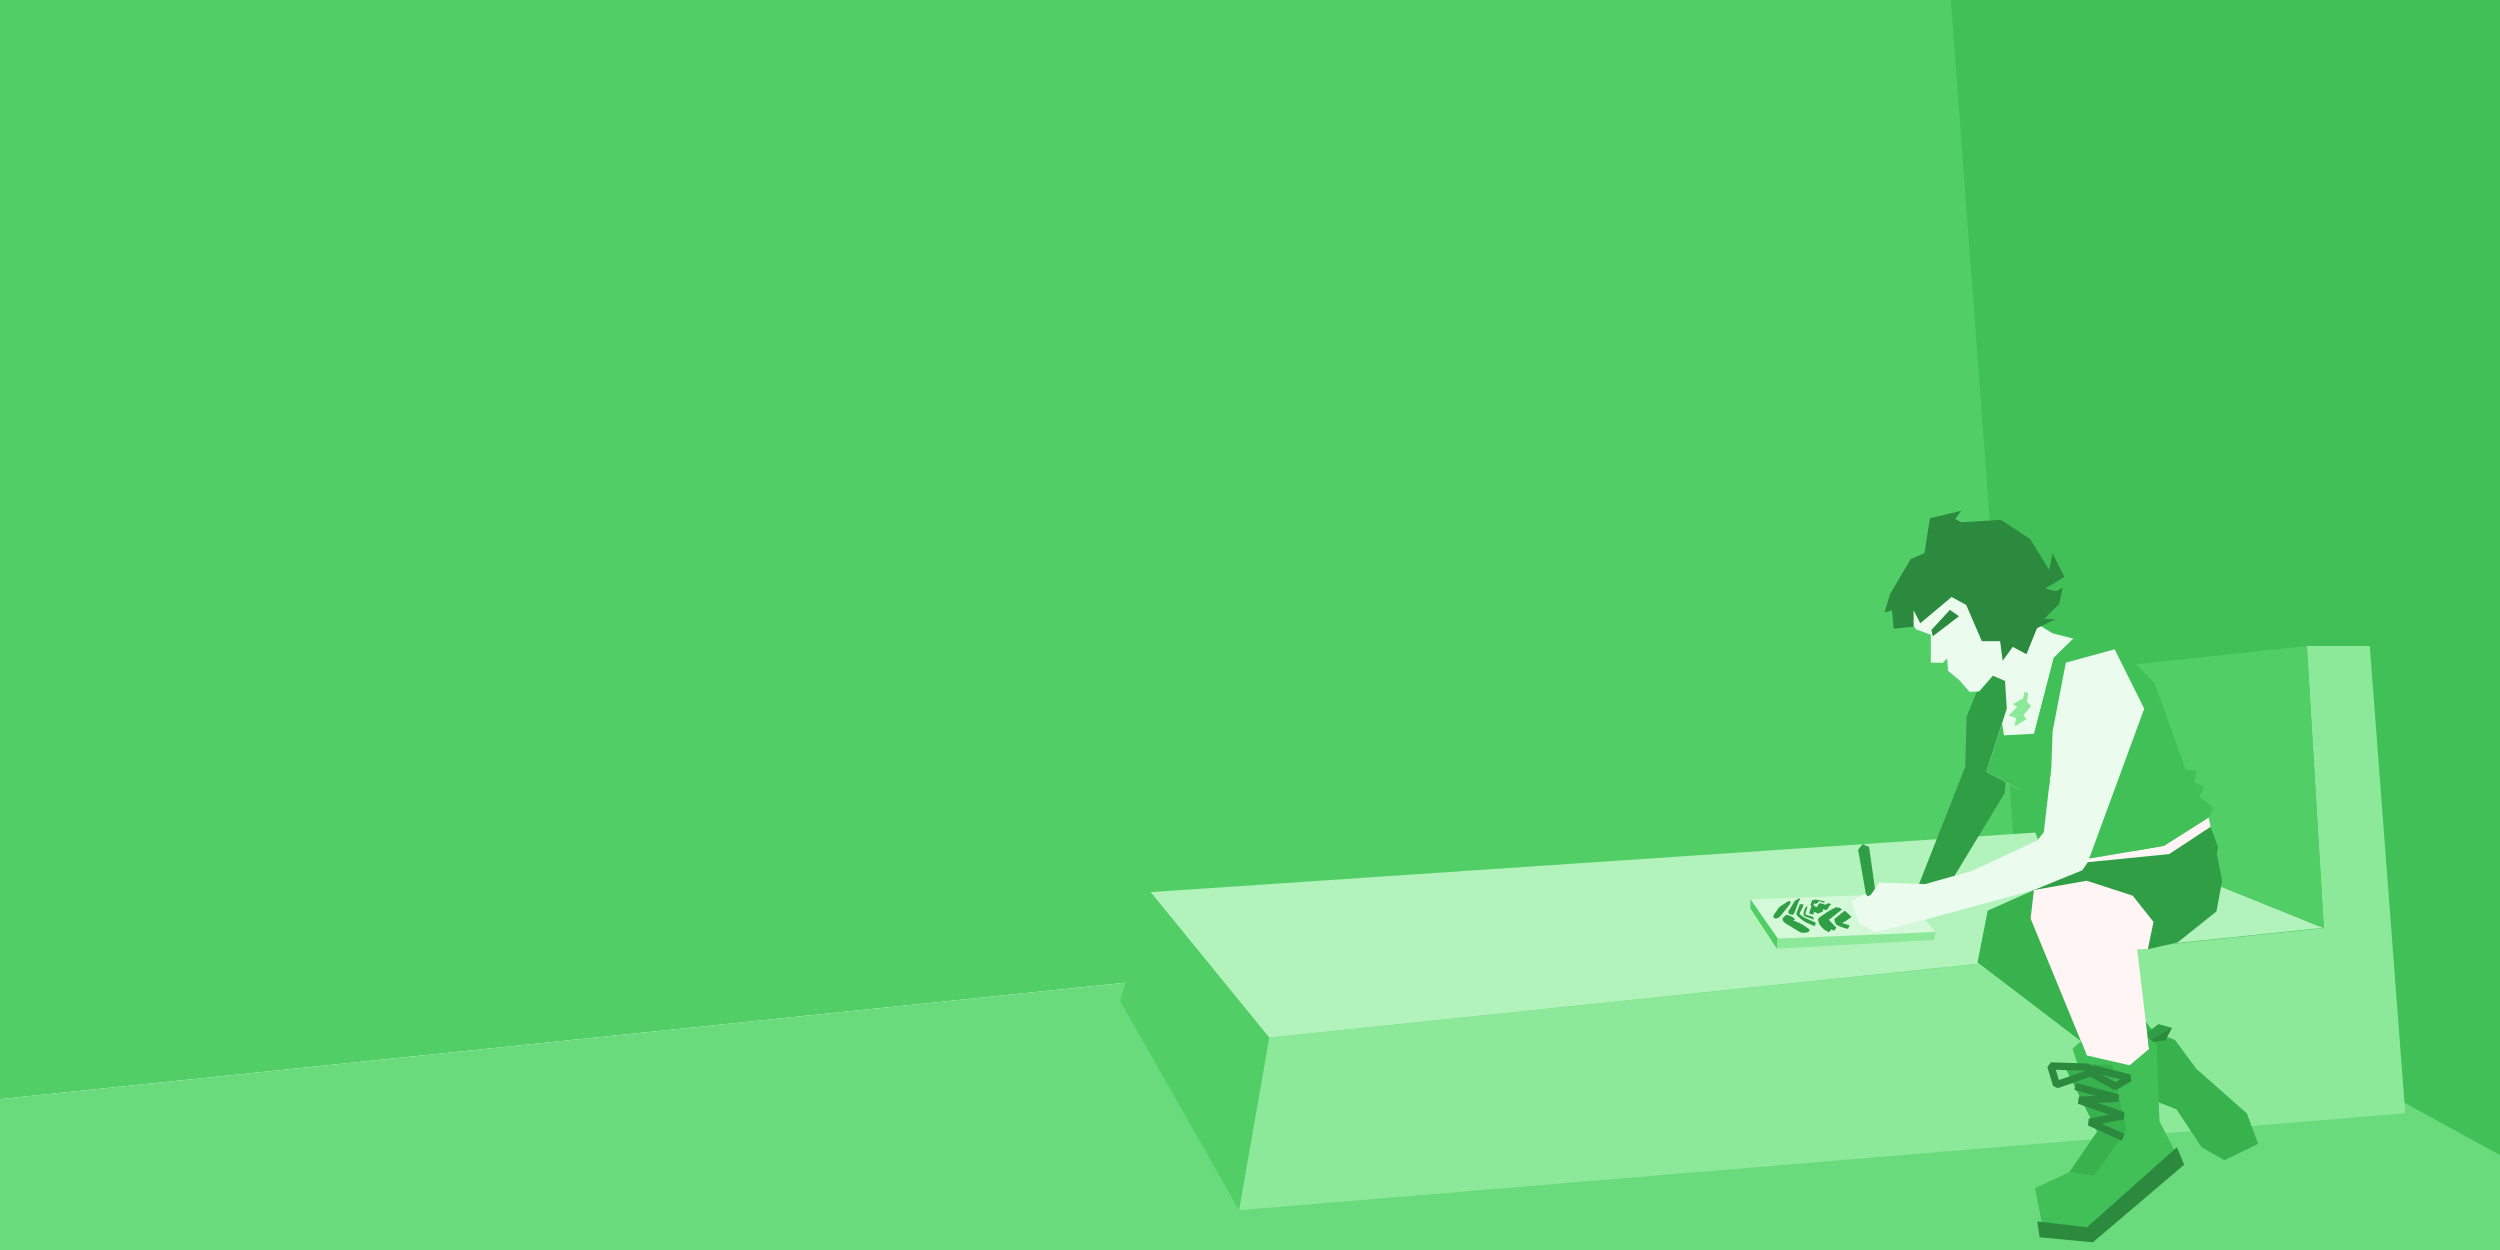
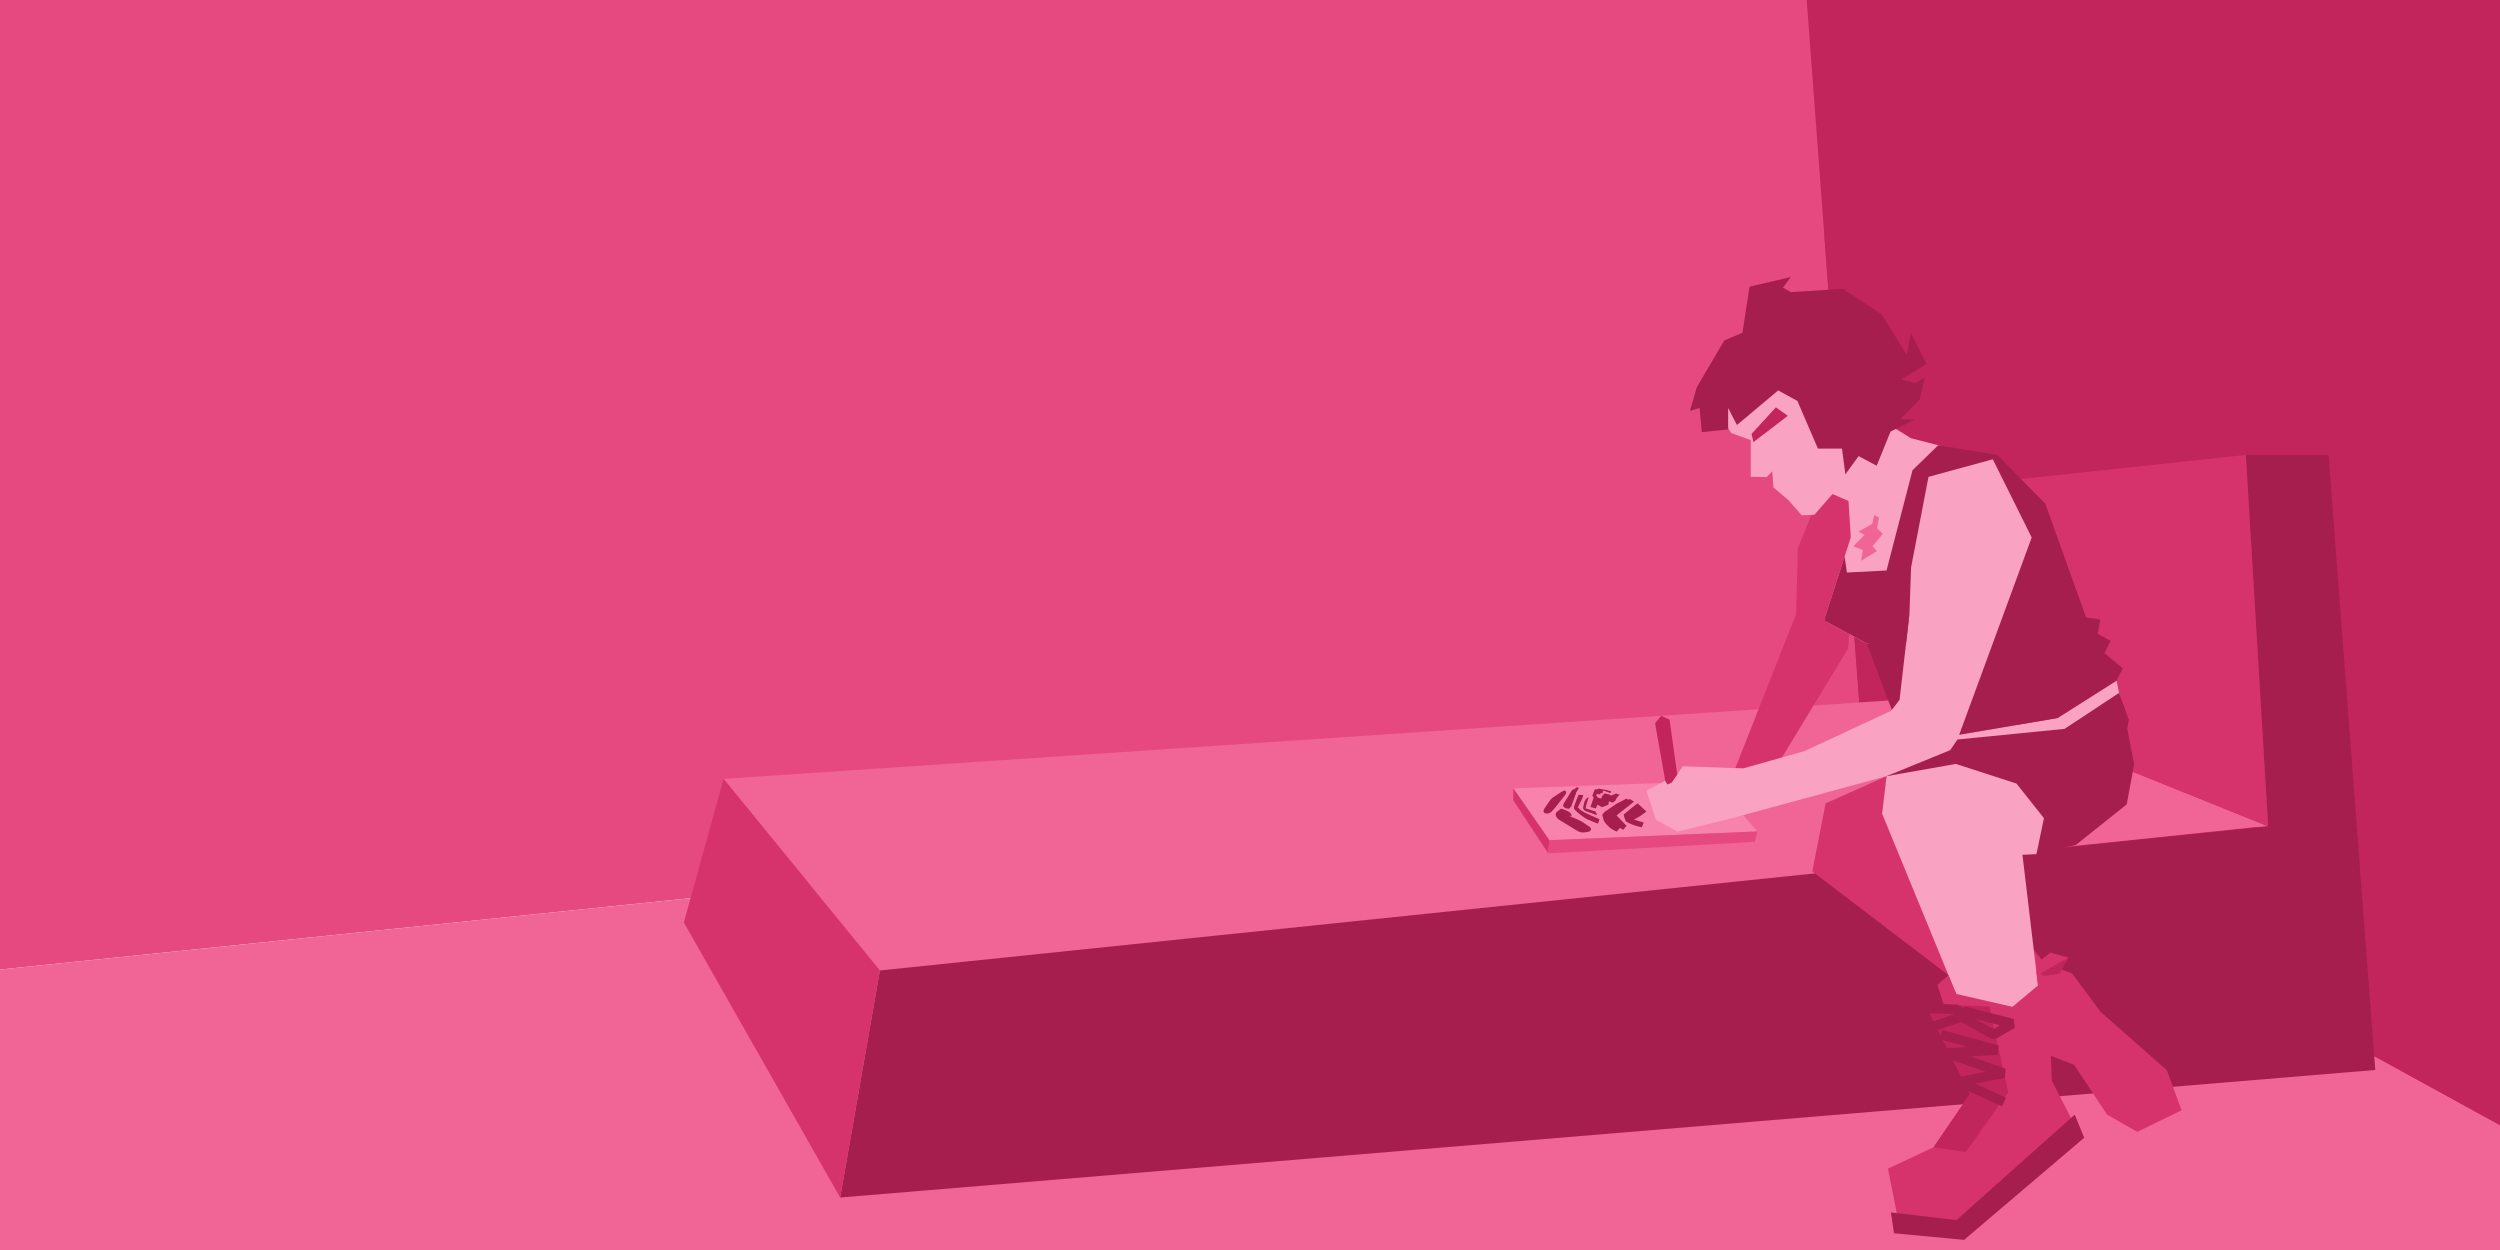
<svg xmlns="http://www.w3.org/2000/svg" version="1.1" id="svg3820" width="1080" height="540" viewBox="0 0 1080 540">
  <defs id="defs3824">
    <clipPath id="clipPath3842" clipPathUnits="userSpaceOnUse">
      <rect style="stroke-width:3.775" y="0" x="0" height="1056" width="816" id="rect3844" />
    </clipPath>
    <clipPath id="clipPath3842-3" clipPathUnits="userSpaceOnUse">
      <rect style="stroke-width:3.775" y="0" x="0" height="1056" width="816" id="rect3844-5" />
    </clipPath>
    <clipPath id="clipPath3842-3-9" clipPathUnits="userSpaceOnUse">
      <rect style="stroke-width:3.775" y="0" x="0" height="1056" width="816" id="rect3844-5-1" />
    </clipPath>
    <clipPath id="clipPath3842-3-9-2" clipPathUnits="userSpaceOnUse">
      <rect style="stroke-width:3.775" y="0" x="0" height="1056" width="816" id="rect3844-5-1-7" />
    </clipPath>
    <clipPath id="clipPath3842-3-9-2-3" clipPathUnits="userSpaceOnUse">
      <rect style="stroke-width:3.775" y="0" x="0" height="1056" width="816" id="rect3844-5-1-7-6" />
    </clipPath>
  </defs>
  <g style="display:inline" id="layer8" transform="translate(0,-516)" />
  <g style="display:inline" id="layer13" transform="translate(0,-516)">
    <g style="display:inline;opacity:1" id="layer16">
-       <path id="path1056" d="M 0,516 H 1080 V 879.121 L 5.684341886080802e-14,990.791 Z" style="display:inline;fill:#51cf66;stroke:none;stroke-width:0.367px;stroke-linecap:butt;stroke-linejoin:miter;stroke-opacity:1" />
-       <path id="path1022" d="M 1080,879.121 V 932.683 1056 H 5.684341886080802e-14 L 7.105427357601002e-14,990.791 Z" style="display:inline;fill:#69db7c;stroke:none;stroke-width:0.367px;stroke-linecap:butt;stroke-linejoin:miter;stroke-opacity:1" />
-       <path style="font-variation-settings:normal;display:inline;vector-effect:none;fill:#40c057;fill-opacity:1;stroke-width:1;stroke-linecap:butt;stroke-linejoin:miter;stroke-miterlimit:4;stroke-dasharray:1, 5.997;stroke-dashoffset:0;stroke-opacity:1;-inkscape-stroke:none;paint-order:fill markers stroke" d="M 1920,473.46 1581.535,287.798 1534.761,-336.8 H 1920 Z" id="path18" transform="matrix(0.6158759,0,0,0.6158759,-102.4817,723.427)" />
-       <path id="path880" style="display:inline;fill:#b2f2bb;stroke:none;stroke-width:0.367px;stroke-linecap:butt;stroke-linejoin:miter;stroke-opacity:1" d="M 898.268,874.351 893.784,874.669 893.802,874.676 497.003,901.39 548.302,964.263 999.279,917.256 1003.9,916.955 Z" />
-       <path id="path14" style="font-variation-settings:normal;display:inline;vector-effect:none;fill:#8ce99a;fill-opacity:1;stroke-width:0.616;stroke-linecap:butt;stroke-linejoin:miter;stroke-miterlimit:4;stroke-dasharray:0.616, 3.694;stroke-dashoffset:0;stroke-opacity:1;-inkscape-stroke:none;paint-order:fill markers stroke" d="M 996.568,795.074 1003.9,916.955 548.302,964.263 535.251,1038.78 1039.07,996.917 1023.74,795.074 Z" />
-       <path style="font-variation-settings:normal;display:inline;vector-effect:none;fill:#51cf66;fill-opacity:1;stroke-width:0.616;stroke-linecap:butt;stroke-linejoin:miter;stroke-miterlimit:4;stroke-dasharray:0.616, 3.694;stroke-dashoffset:0;stroke-opacity:1;-inkscape-stroke:none;paint-order:fill markers stroke" d="M 497.003,901.39 483.948,948.509 535.251,1038.779 548.302,964.263 Z" id="path19" />
-       <path style="font-variation-settings:normal;display:inline;vector-effect:none;fill:#51cf66;fill-opacity:1;stroke-width:0.616;stroke-linecap:butt;stroke-linejoin:miter;stroke-miterlimit:4;stroke-dasharray:0.616, 3.694;stroke-dashoffset:0;stroke-opacity:1;-inkscape-stroke:none;paint-order:fill markers stroke;stop-color:#000000" d="M 996.568,795.075 896.948,805.739 910.579,866.993 959.481,899.04 1003.9,916.955 Z" id="path21" />
-       <path style="display:inline;fill:#d3f9d8;stroke:none;stroke-width:0.367px;stroke-linecap:butt;stroke-linejoin:miter;stroke-opacity:1" d="M 836.236,918.635 768.012,921.501 756.193,904.493 822.087,902.087 Z" id="path1190" />
-       <path style="display:inline;fill:#51cf66;stroke:none;stroke-width:0.367px;stroke-linecap:butt;stroke-linejoin:miter;stroke-opacity:1" d="M 768.012,921.501 767.628,925.825 756.15,908.389 756.194,904.493 Z" id="path1192" />
-       <path style="display:inline;fill:#8ce99a;stroke:none;stroke-width:0.367px;stroke-linecap:butt;stroke-linejoin:miter;stroke-opacity:1" d="M 836.236,918.635 835.464,922.051 767.628,925.825 768.012,921.501 Z" id="path1194" />
-       <path style="display:inline;fill:#2f9e44;fill-rule:nonzero;stroke:none;stroke-width:0.367" d="M 777.065,904.112 C 777.102,904.104 777.141,904.107 777.177,904.122 777.342,904.218 777.531,904.267 777.705,904.346 777.407,904.853 777.11,905.36 776.813,905.868 776.747,905.904 776.71,906.014 776.774,906.069 L 775.186,910.423 C 774.943,910.687 774.7,910.951 774.457,911.215 774.049,911.139 773.641,911.063 773.233,910.987 772.953,910.805 772.649,910.587 772.56,910.246 772.56,910.241 772.56,910.239 772.56,910.235 772.514,910.203 772.481,910.176 772.486,910.167 772.506,910.139 772.524,910.112 772.545,910.084 772.537,909.852 772.636,909.622 772.76,909.429 773.417,908.351 774.086,907.28 774.748,906.205 774.968,905.849 775.188,905.494 775.407,905.138 775.548,904.947 775.779,904.811 776.021,904.829 776.403,904.713 776.637,904.363 776.963,904.158 776.993,904.136 777.028,904.119 777.066,904.112 Z M 785.178,904.527 785.209,904.563 C 785.216,904.633 785.113,904.51 785.178,904.527 Z M 784.338,904.545 C 784.602,904.626 784.865,904.707 785.129,904.788 L 786.341,904.918 C 786.998,905.113 787.654,905.308 788.31,905.502 788.22,905.68 788.13,905.858 788.04,906.036 787.324,905.782 786.608,905.528 785.893,905.274 785.808,905.315 785.695,905.29 785.642,905.21 785.595,905.243 785.679,905.311 785.624,905.339 785.558,905.608 785.491,905.876 785.425,906.145 L 784.84,906.039 C 784.795,906.197 784.75,906.355 784.705,906.513 784.327,906.443 783.948,906.373 783.57,906.304 783.516,906.487 783.461,906.67 783.407,906.853 783.524,906.971 783.642,907.09 783.76,907.208 783.747,907.287 783.735,907.366 783.724,907.446 784.154,907.575 784.585,907.704 785.015,907.833 785.073,907.813 784.999,907.724 785.061,907.709 785.186,907.417 785.31,907.125 785.435,906.834 785.681,906.607 785.927,906.381 786.173,906.155 786.568,906.241 786.963,906.327 787.357,906.413 787.709,906.563 788.06,906.713 788.412,906.863 788.412,906.814 788.476,906.766 788.519,906.806 L 789.664,906.283 C 789.739,906.256 789.824,906.244 789.882,906.185 L 790.92,906.535 790.862,906.561 C 790.908,906.55 790.983,906.566 791.006,906.507 791.03,906.516 791.068,906.579 791.1,906.541 790.791,906.868 790.48,907.196 790.17,907.524 790.002,907.869 789.834,908.214 789.666,908.56 789.374,908.773 789.082,908.986 788.79,909.199 L 787.712,908.808 C 787.548,908.808 787.432,909.002 787.492,909.15 L 787.403,909.857 C 786.709,910.135 786.015,910.413 785.321,910.69 784.968,910.494 784.615,910.299 784.262,910.103 784.098,910.029 783.934,909.954 783.77,909.879 783.608,910.284 783.446,910.689 783.285,911.094 782.688,910.933 782.091,910.772 781.495,910.611 781.846,909.581 782.197,908.551 782.548,907.522 782.404,907.33 782.26,907.138 782.116,906.947 782.25,906.567 782.383,906.187 782.516,905.808 782.668,905.458 782.819,905.109 782.97,904.759 783.121,904.79 783.271,904.821 783.422,904.852 783.402,904.94 783.575,904.925 783.543,904.842 783.808,904.743 784.074,904.644 784.339,904.545 Z M 773.156,905.219 C 773.479,905.391 773.586,905.822 773.464,906.151 773.33,906.527 773.052,906.827 772.815,907.141 771.826,908.397 770.838,909.654 769.85,910.91 769.437,911.363 769.023,911.816 768.61,912.27 768.252,912.467 767.899,912.737 767.471,912.736 767.111,912.755 766.705,912.78 766.4,912.554 766.125,912.339 766.016,911.948 766.129,911.62 766.248,911.272 766.485,910.981 766.683,910.675 767.239,909.869 767.795,909.062 768.351,908.256 768.627,907.926 768.949,907.635 769.309,907.4 770.167,906.809 771.048,906.254 771.922,905.689 772.238,905.508 772.564,905.338 772.915,905.238 772.994,905.225 773.075,905.207 773.156,905.22 Z M 777.577,906.601 777.59,906.617 C 777.582,906.672 777.686,906.673 777.688,906.622 777.734,906.609 777.791,906.658 777.825,906.606 777.885,906.677 777.985,906.577 778.05,906.637 L 779.169,906.652 778.804,907.843 C 778.318,908.802 777.831,909.76 777.345,910.719 777.632,911.007 777.919,911.294 778.207,911.582 778.699,911.885 779.192,912.189 779.685,912.493 781.273,913.201 782.861,913.909 784.448,914.617 784.29,915.108 784.131,915.599 783.972,916.09 783.624,915.967 783.275,915.826 782.929,915.691 782.121,915.359 781.306,915.045 780.517,914.669 780.113,914.486 779.739,914.244 779.362,914.01 778.922,913.693 778.482,913.374 778.056,913.039 777.523,912.59 776.98,912.149 776.483,911.659 776.22,911.408 776.032,911.046 776.08,910.675 776.136,910.27 776.31,909.895 776.449,909.513 776.816,908.54 777.196,907.571 777.577,906.603 Z M 780.907,907.358 780.918,907.379 C 780.665,908.209 780.412,909.039 780.159,909.869 780.067,910.264 779.975,910.659 779.883,911.054 780.984,911.401 782.085,911.748 783.186,912.096 L 783.689,913.306 779.91,911.958 C 779.573,911.782 779.206,911.542 779.124,911.142 779.033,910.763 779.176,910.384 779.249,910.014 779.347,909.608 779.456,909.206 779.562,908.802 779.71,908.472 779.854,908.121 780.135,907.879 780.387,907.698 780.646,907.526 780.907,907.358 Z M 793.369,907.825 793.377,907.86 C 793.56,907.997 793.743,908.133 793.926,908.269 794.073,908.163 794.219,908.057 794.366,907.951 794.802,908.23 795.237,908.508 795.673,908.786 795.781,908.794 795.756,908.982 795.653,908.973 793.79,910.438 791.927,911.903 790.065,913.368 791.158,914.513 792.252,915.658 793.346,916.804 L 792.216,918.098 C 791.877,917.886 791.538,917.674 791.198,917.461 790.835,917.873 790.472,918.284 790.11,918.696 L 788.902,918.097 C 788.56,917.877 788.218,917.658 787.876,917.438 L 786.573,916.114 C 786.343,915.782 786.112,915.45 785.882,915.118 785.702,914.475 785.522,913.832 785.342,913.189 785.6,912.856 785.853,912.518 786.135,912.204 787.451,911.311 788.767,910.418 790.082,909.524 791.175,908.951 792.266,908.375 793.37,907.825 Z M 789.059,908.079 C 789.059,908.074 789.052,908.074 789.041,908.084 L 789.025,908.111 C 789.038,908.121 789.064,908.089 789.059,908.081 Z M 788.579,908.124 C 788.572,908.119 788.572,908.124 788.563,908.135 L 788.556,908.167 C 788.574,908.172 788.588,908.128 788.58,908.123 Z M 796.969,909.439 C 796.986,909.434 797.003,909.439 797.017,909.448 L 799.643,911.909 799.859,912.133 C 799.161,912.629 798.463,913.125 797.765,913.621 797.106,913.999 796.447,914.378 795.789,914.756 796.853,915.075 797.917,915.394 798.981,915.713 798.798,916.169 798.615,916.624 798.432,917.08 798.402,917.142 798.371,917.205 798.342,917.267 L 797.088,916.983 795.376,916.435 C 795.003,916.275 794.63,916.116 794.257,915.957 793.89,915.763 793.522,915.569 793.155,915.375 792.996,914.994 792.838,914.613 792.679,914.231 792.586,913.845 792.492,913.459 792.399,913.073 793.445,912.212 794.492,911.351 795.538,910.49 L 796.923,909.459 C 796.936,909.449 796.951,909.441 796.969,909.439 Z M 786.351,909.771 C 786.339,909.771 786.322,909.776 786.321,909.778 L 786.36,909.79 C 786.374,909.776 786.367,909.771 786.351,909.771 Z M 783.454,909.776 C 783.446,909.776 783.445,909.781 783.44,909.788 H 783.501 C 783.485,909.793 783.466,909.772 783.453,909.775 Z M 771.995,911.194 C 772.062,911.199 772.129,911.211 772.195,911.244 L 772.26,911.261 772.294,911.27 C 772.666,911.398 773.038,911.528 773.396,911.693 773.76,911.853 774.118,912.03 774.472,912.212 774.782,912.395 775.036,912.666 775.204,912.984 775.291,913.132 775.348,913.295 775.381,913.463 775.096,913.471 774.813,913.505 774.53,913.533 775.479,913.941 776.427,914.35 777.375,914.758 777.813,914.972 778.251,915.187 778.689,915.401 779.534,915.98 780.378,916.559 781.223,917.138 781.513,917.356 781.799,917.734 781.641,918.112 781.482,918.485 781.09,918.69 780.712,918.772 780.216,918.895 779.704,918.944 779.194,918.966 778.821,918.971 778.438,918.972 778.079,918.854 777.614,918.697 777.196,918.435 776.772,918.193 775.553,917.461 774.343,916.715 773.13,915.973 772.545,915.61 771.956,915.253 771.373,914.886 771.079,914.684 770.779,914.483 770.539,914.217 770.332,913.954 770.19,913.644 770.11,913.32 769.974,912.939 770.152,912.515 770.442,912.256 770.771,911.975 771.108,911.705 771.44,911.428 771.594,911.299 771.793,911.188 771.994,911.194 Z" id="path1225" />
-       <path style="font-variation-settings:normal;vector-effect:none;fill:#2f9e44;fill-opacity:1;stroke-width:0.616;stroke-linecap:butt;stroke-linejoin:miter;stroke-miterlimit:4;stroke-dasharray:0.616, 3.694;stroke-dashoffset:0;stroke-opacity:1;-inkscape-stroke:none;paint-order:fill markers stroke;stop-color:#000000" d="M 857.388,806.46 849.562,825.643 848.976,847.316 828.068,900.308 840.084,901.39 866.04,858.611 870.486,805.739 Z" id="path2" />
-       <path style="font-variation-settings:normal;vector-effect:none;fill:#fff5f5;fill-opacity:1;stroke-width:0.616;stroke-linecap:butt;stroke-linejoin:miter;stroke-miterlimit:4;stroke-dasharray:0.616, 3.694;stroke-dashoffset:0;stroke-opacity:1;-inkscape-stroke:none;paint-order:fill markers stroke;stop-color:#000000" d="M 890.857,895.965 891.742,888.731 934.79,881.408 954.166,869.121 955.787,877.216 937.697,890.254 903.045,891.443 Z" id="path7" />
-       <path style="font-variation-settings:normal;vector-effect:none;fill:#40c057;fill-opacity:1;stroke-width:0.616;stroke-linecap:butt;stroke-linejoin:miter;stroke-miterlimit:4;stroke-dasharray:0.616, 3.694;stroke-dashoffset:0;stroke-opacity:1;-inkscape-stroke:none;paint-order:fill markers stroke;stop-color:#000000" d="M 954.166,869.121 956.179,865.078 950.19,860.091 952.197,856.088 947.998,853.773 948.842,849.119 944.143,848.374 930.808,811.147 915.08,795.075 913.531,796.499 915.08,799.615 926.301,822.177 872.159,856.915 883.464,886.85 900.668,887.213 934.79,881.408 Z" id="path8" />
-       <path id="path1" style="font-variation-settings:normal;vector-effect:none;fill:#ebfbee;fill-opacity:1;stroke-width:0.616;stroke-linecap:butt;stroke-linejoin:miter;stroke-miterlimit:4;stroke-dasharray:0.616, 3.694;stroke-dashoffset:0;stroke-opacity:1;-inkscape-stroke:none;paint-order:fill markers stroke;stop-color:#000000" d="M 863.817,747.268 838.053,750.023 820.217,775.764 827.662,787.87 834.107,790.201 V 802.246 L 839.314,802.33 841.168,800.448 841.55,805.74 846.453,809.885 850.859,814.892 855,814.684 860.933,807.909 866.18,810.162 866.935,822.13 858.133,849.366 872.159,856.915 884.535,855.839 886.186,847.212 882.939,875.45 880.134,879.05 851.761,892.25 831.659,897.93 811.817,897.254 808.145,902.595 806.751,903.227 806.044,902.022 799.859,905.222 802.985,914.78 810.097,918.715 827.936,914.278 897.183,895.452 901.945,888.458 926.302,822.178 913.531,796.499 886.67,789.571 875.894,782.908 876.774,764.023 Z" />
-       <path style="font-variation-settings:normal;vector-effect:none;fill:#40c057;fill-opacity:1;stroke-width:0.616;stroke-linecap:butt;stroke-linejoin:miter;stroke-miterlimit:4;stroke-dasharray:0.616, 3.694;stroke-dashoffset:0;stroke-opacity:1;-inkscape-stroke:none;paint-order:fill markers stroke;stop-color:#000000" d="M 872.159,856.915 858.133,849.366 864.906,828.407 865.662,833.661 878.668,832.992 887.191,800.091 895.637,791.884 915.08,795.075 913.531,796.499 892.438,802.255 886.721,832.005 886.186,847.212 885.099,856.662 Z" id="path9" />
-       <path id="path6" style="fill:#37b24d;fill-opacity:1;stroke-width:0.616;stroke-dasharray:0.616, 3.694;-inkscape-stroke:none;paint-order:fill markers stroke" d="M 897.183,895.452 878.668,900.487 858.673,909.405 854.304,931.749 899.135,965.925 900.292,970.586 905.379,970.686 931.65,991.884 940.224,995.218 951.056,1011.58 960.969,1017.227 975.509,1010.138 970.663,997 948.873,977.814 939.592,965.259 930.395,961.82 H 930.394 L 925.116,955.03 903.544,927.283 927.869,926.066 921.318,902.922 Z" />
-       <path id="path3" style="fill:#2b8a3e;fill-opacity:1;stroke-width:0.616;stroke-dasharray:0.616, 3.694;-inkscape-stroke:none;paint-order:fill markers stroke" d="M 847.234,736.685 833.716,739.83 831.373,754.97 825.424,757.494 816.412,772.815 814.151,780.595 817.316,779.664 818.034,787.595 826.686,786.694 V 779.664 L 829.569,785.252 843.089,773.896 849.397,777.321 856.156,792.996 H 864.048 L 865.158,801.433 869.499,795.452 875.433,798.61 879.983,787.385 887.95,783.469 883.188,783.32 889.592,776.78 891.131,769.828 888.137,771.435 883.521,770.303 891.782,765.205 886.671,754.97 885.281,762.202 877.064,748.913 864.358,740.55 847.234,741.631 844.697,740.177 Z" />
-       <path style="font-variation-settings:normal;vector-effect:none;fill:#2b8a3e;fill-opacity:1;stroke-width:0.55;stroke-linecap:butt;stroke-linejoin:miter;stroke-miterlimit:4;stroke-dasharray:0.55, 3.301;stroke-dashoffset:0;stroke-opacity:1;-inkscape-stroke:none;paint-order:fill markers stroke" d="M 930.155,966.071 935.447,965.353 938.362,960.033 929.1,961.855 928.554,964.845 Z" id="path12-2" />
-       <path style="font-variation-settings:normal;vector-effect:none;fill:#2f9e44;fill-opacity:1;stroke-width:0.55;stroke-linecap:butt;stroke-linejoin:miter;stroke-miterlimit:4;stroke-dasharray:0.55, 3.301;stroke-dashoffset:0;stroke-opacity:1;-inkscape-stroke:none;paint-order:fill markers stroke" d="M 929.095,965.259 938.362,960.033 932.454,958.423 926.277,963.1 Z" id="path12" />
-       <path style="fill:#fff5f5;fill-opacity:1;stroke-width:0.616;stroke-dasharray:0.616, 3.694;-inkscape-stroke:none;paint-order:fill markers stroke" d="M 878.668,900.486 877.216,912.811 909.116,990.472 930.912,990.427 923.27,926.27 927.869,926.066 937.295,906.557 913.324,891.091 Z" id="path5" />
-       <path style="font-variation-settings:normal;vector-effect:none;fill:#2f9e44;fill-opacity:1;stroke-width:0.616;stroke-linecap:butt;stroke-linejoin:miter;stroke-miterlimit:4;stroke-dasharray:0.616, 3.694;stroke-dashoffset:0;stroke-opacity:1;-inkscape-stroke:none;paint-order:fill markers stroke;stop-color:#000000" d="M 957.493,909.753 940.746,923.107 927.869,926.066 930.327,914.277 921.318,902.922 901.422,896.472 878.668,900.486 899.564,891.955 901.944,888.458 937.096,884.967 954.976,873.168 958.215,882.058 957.667,884.903 959.939,896.572 Z" id="path4" />
-       <path style="font-variation-settings:normal;vector-effect:none;fill:#40c057;fill-opacity:1;stroke-width:0.616;stroke-linecap:butt;stroke-linejoin:miter;stroke-miterlimit:4;stroke-dasharray:0.616, 3.694;stroke-dashoffset:0;stroke-opacity:1;-inkscape-stroke:none;paint-order:fill markers stroke;stop-color:#000000" d="M 895.351,969.022 898.987,965.812 901.512,971.961 919.987,976.204 928.379,969.166 927.795,964.263 931.674,967.235 932.887,1000.376 942.021,1018.129 904.552,1051.294 883.103,1049.312 879.138,1029.304 894.098,1022.275 905.994,1004.889 898.626,979.185 Z" id="path10" />
-       <path style="font-variation-settings:normal;vector-effect:none;fill:#37b24d;fill-opacity:1;stroke-width:0.616;stroke-linecap:butt;stroke-linejoin:miter;stroke-miterlimit:4;stroke-dasharray:0.616, 3.694;stroke-dashoffset:0;stroke-opacity:1;-inkscape-stroke:none;paint-order:fill markers stroke;stop-color:#000000" d="M 905.994,1004.889 891.214,975.231 912.456,976.08 918.594,1004.25 904.685,1023.873 894.098,1022.275 Z" id="path11" />
-       <path style="font-variation-settings:normal;vector-effect:none;fill:#2b8a3e;fill-opacity:1;stroke-width:0.616;stroke-linecap:butt;stroke-linejoin:bevel;stroke-miterlimit:4;stroke-dasharray:none;stroke-dashoffset:0;stroke-opacity:1;-inkscape-stroke:none;paint-order:fill markers stroke;stop-color:#000000" d="M 880.099,1043.664 901.608,1046.187 940.421,1011.58 943.545,1019.151 904.132,1052.676 881.12,1050.513 Z" id="path13" />
-       <path style="baseline-shift:baseline;display:inline;overflow:visible;vector-effect:none;fill:#2b8a3e;stroke-width:0.616;stroke-linejoin:bevel;paint-order:fill markers stroke;enable-background:accumulate;stop-color:#000000" d="M 886.018,974.92 884.457,976.948 886.889,985.062 888.916,986.098 903.088,981.18 913.031,986.708 914.594,986.69 920.789,983.064 920.385,980.177 904.849,976.186 903.455,976.529 903.38,976.366 902,975.448 Z M 888.105,978.142 900.921,978.567 900.932,978.591 889.437,982.582 Z M 907.821,980.204 915.892,982.278 913.777,983.515 Z M 896.938,983.785 896.105,986.825 905.296,989.346 898.077,989.739 897.644,992.801 911.178,997.521 902.352,999.218 901.996,1002.2 916.575,1008.848 917.884,1005.981 907.797,1001.381 917.527,999.509 917.748,996.473 906.216,992.452 915.152,991.965 915.483,988.872 Z" id="path15" />
-       <path style="font-variation-settings:normal;vector-effect:none;fill:#2b8a3e;fill-opacity:1;stroke:none;stroke-width:0.616;stroke-linecap:butt;stroke-linejoin:miter;stroke-miterlimit:4;stroke-dasharray:0.616, 3.694;stroke-dashoffset:0;stroke-opacity:1;-inkscape-stroke:none;paint-order:fill markers stroke;stop-color:#000000" d="M 834.357,788.179 842.353,779.45 846.267,782.232 834.993,790.852 Z" id="path16" />
-       <path style="font-variation-settings:normal;vector-effect:none;fill:#2f9e44;fill-opacity:1;stroke:none;stroke-width:0.616;stroke-linecap:butt;stroke-linejoin:bevel;stroke-miterlimit:4;stroke-dasharray:none;stroke-dashoffset:0;stroke-opacity:1;-inkscape-stroke:none;paint-order:fill markers stroke" d="M 806.751,903.227 806.044,902.022 802.7,883.112 804.681,880.676 807.453,881.937 809.981,899.925 808.144,902.596 Z" id="path25" />
-       <path id="path26" style="font-variation-settings:normal;vector-effect:none;fill:#8ce99a;fill-opacity:1;stroke:none;stroke-width:1;stroke-linecap:butt;stroke-linejoin:bevel;stroke-miterlimit:4;stroke-dasharray:none;stroke-dashoffset:0;stroke-opacity:1;-inkscape-stroke:none;paint-order:fill markers stroke" d="M 1584.125,143.371 1584.494,147.895 1578.221,152.566 1581.871,154.008 1577.564,160.377 1583.258,161.898 1583.865,167.535 1590.977,161.812 1587.854,159.557 1591.582,152.707 1587.68,150.105 1587.131,144.41 Z" transform="matrix(0.5966188,0.04745848,-0.1700039,0.6222315,-46.16127,650.4002)" />
+       <path id="path1056" d="M 0,934.843 V 516 H 1080 V 823.173 Z" style="display:inline;fill:#e64980;stroke:none;stroke-width:0.483px;stroke-linecap:butt;stroke-linejoin:miter;stroke-opacity:1" />
+       <path id="path1022" d="M 1080,823.173 V 893.677 1056 H 0 V 934.843 Z" style="font-variation-settings:normal;display:inline;vector-effect:none;fill:#f06595;fill-opacity:1;stroke:none;stroke-width:0.483px;stroke-linecap:butt;stroke-linejoin:miter;stroke-miterlimit:4;stroke-dasharray:none;stroke-dashoffset:0;stroke-opacity:1;-inkscape-stroke:none;stop-color:#000000" />
+       <path style="font-variation-settings:normal;display:inline;vector-effect:none;fill:#c2255c;fill-opacity:1;stroke-width:1;stroke-linecap:butt;stroke-linejoin:miter;stroke-miterlimit:4;stroke-dasharray:1, 5.997;stroke-dashoffset:0;stroke-opacity:1;-inkscape-stroke:none;paint-order:fill markers stroke" d="M 1920,473.46 1581.535,287.798 1559.983,0 H 1920 Z" id="path18" transform="matrix(0.8106817,0,0,0.8106817,-476.5086,618.2319)" />
+       <path style="font-variation-settings:normal;display:inline;vector-effect:none;fill:#c2255c;fill-opacity:1;stroke-width:0.81;stroke-linecap:butt;stroke-linejoin:miter;stroke-miterlimit:4;stroke-dasharray:0.81, 4.862;stroke-dashoffset:0;stroke-opacity:1;-inkscape-stroke:none;paint-order:fill markers stroke" d="M 1080,1002.058 805.613,851.544 780.485,516 H 1080 Z" id="path18-9" />
+       <path id="path880" style="display:inline;fill:#f06595;stroke:none;stroke-width:0.483px;stroke-linecap:butt;stroke-linejoin:miter;stroke-opacity:1" d="M 840.786,816.895 834.883,817.313 834.907,817.322 312.598,852.486 380.122,935.246 973.747,873.37 979.829,872.974 Z" />
+       <path id="path14" style="font-variation-settings:normal;display:inline;vector-effect:none;fill:#a61e4d;fill-opacity:1;stroke-width:0.81;stroke-linecap:butt;stroke-linejoin:miter;stroke-miterlimit:4;stroke-dasharray:0.81, 4.862;stroke-dashoffset:0;stroke-opacity:1;-inkscape-stroke:none;paint-order:fill markers stroke" d="M 970.178,712.542 979.829,872.974 380.122,935.246 362.943,1033.333 1026.123,978.228 1005.945,712.542 Z" />
+       <path style="font-variation-settings:normal;display:inline;vector-effect:none;fill:#d6336c;fill-opacity:1;stroke-width:0.81;stroke-linecap:butt;stroke-linejoin:miter;stroke-miterlimit:4;stroke-dasharray:0.81, 4.862;stroke-dashoffset:0;stroke-opacity:1;-inkscape-stroke:none;paint-order:fill markers stroke" d="M 312.598,852.486 295.413,914.509 362.943,1033.332 380.122,935.246 Z" id="path19" />
+       <path style="font-variation-settings:normal;display:inline;vector-effect:none;fill:#d6336c;fill-opacity:1;stroke-width:0.81;stroke-linecap:butt;stroke-linejoin:miter;stroke-miterlimit:4;stroke-dasharray:0.81, 4.862;stroke-dashoffset:0;stroke-opacity:1;-inkscape-stroke:none;paint-order:fill markers stroke;stop-color:#000000" d="M 970.178,712.542 839.048,726.58 856.99,807.209 921.36,849.393 979.829,872.974 Z" id="path21" />
+       <path style="font-variation-settings:normal;display:inline;vector-effect:none;fill:#f783ac;fill-opacity:1;stroke:none;stroke-width:0.81;stroke-linecap:butt;stroke-linejoin:miter;stroke-miterlimit:4;stroke-dasharray:0.81, 4.862;stroke-dashoffset:0;stroke-opacity:1;-inkscape-stroke:none;paint-order:fill markers stroke;stop-color:#000000" d="M 759.132,875.186 669.329,878.957 653.771,856.57 740.508,853.403 Z" id="path1190" />
+       <path style="display:inline;fill:#d6336c;stroke:none;stroke-width:0.483px;stroke-linecap:butt;stroke-linejoin:miter;stroke-opacity:1" d="M 669.329,878.957 668.823,884.649 653.714,861.698 653.772,856.57 Z" id="path1192" />
+       <path style="display:inline;fill:#e64980;stroke:none;stroke-width:0.483px;stroke-linecap:butt;stroke-linejoin:miter;stroke-opacity:1" d="M 759.132,875.186 758.115,879.683 668.823,884.649 669.329,878.957 Z" id="path1194" />
+       <path style="display:inline;fill:#a61e4d;fill-rule:nonzero;stroke:none;stroke-width:0.483" d="M 681.245,856.069 C 681.293,856.059 681.345,856.062 681.392,856.082 681.61,856.208 681.858,856.273 682.087,856.376 681.696,857.044 681.304,857.712 680.913,858.38 680.826,858.428 680.778,858.572 680.862,858.645 L 678.772,864.376 C 678.452,864.724 678.131,865.071 677.811,865.419 677.274,865.319 676.737,865.219 676.201,865.119 675.832,864.878 675.432,864.592 675.315,864.142 675.315,864.136 675.315,864.134 675.315,864.129 675.254,864.087 675.211,864.051 675.218,864.039 675.243,864.002 675.268,863.966 675.295,863.93 675.285,863.624 675.414,863.322 675.578,863.067 676.443,861.648 677.324,860.239 678.195,858.824 678.484,858.355 678.773,857.887 679.063,857.419 679.248,857.168 679.552,856.988 679.871,857.013 680.373,856.859 680.681,856.4 681.11,856.13 681.15,856.1 681.196,856.078 681.246,856.068 Z M 691.924,856.615 691.964,856.663 C 691.974,856.755 691.838,856.592 691.924,856.615 Z M 690.818,856.639 C 691.165,856.746 691.512,856.852 691.859,856.959 L 693.455,857.129 C 694.319,857.386 695.183,857.643 696.047,857.899 695.928,858.133 695.81,858.367 695.691,858.601 694.749,858.267 693.807,857.932 692.865,857.598 692.754,857.652 692.605,857.619 692.535,857.514 692.473,857.558 692.583,857.647 692.51,857.684 692.424,858.037 692.336,858.391 692.249,858.744 L 691.479,858.606 C 691.419,858.813 691.361,859.021 691.301,859.229 690.803,859.137 690.305,859.045 689.807,858.954 689.736,859.195 689.664,859.436 689.592,859.677 689.747,859.833 689.902,859.988 690.057,860.144 690.04,860.248 690.025,860.353 690.01,860.457 690.577,860.627 691.143,860.797 691.71,860.967 691.785,860.94 691.688,860.823 691.771,860.803 691.934,860.419 692.098,860.035 692.262,859.652 692.586,859.354 692.91,859.055 693.234,858.757 693.754,858.871 694.273,858.984 694.792,859.097 695.255,859.295 695.718,859.493 696.181,859.69 696.18,859.626 696.266,859.562 696.321,859.615 L 697.83,858.926 C 697.928,858.891 698.039,858.875 698.115,858.797 L 699.482,859.258 699.406,859.293 C 699.467,859.278 699.565,859.299 699.595,859.221 699.627,859.233 699.677,859.316 699.72,859.266 699.312,859.697 698.904,860.128 698.496,860.56 698.274,861.014 698.053,861.469 697.832,861.923 697.447,862.204 697.063,862.484 696.679,862.765 L 695.259,862.251 C 695.043,862.251 694.89,862.506 694.97,862.7 L 694.853,863.632 C 693.939,863.997 693.026,864.362 692.112,864.728 691.647,864.47 691.183,864.213 690.718,863.955 690.502,863.857 690.286,863.758 690.07,863.66 689.857,864.193 689.644,864.726 689.432,865.259 688.646,865.047 687.861,864.835 687.075,864.623 687.537,863.267 688,861.912 688.462,860.557 688.273,860.305 688.083,860.052 687.894,859.8 688.07,859.3 688.245,858.801 688.42,858.301 688.619,857.841 688.818,857.381 689.017,856.921 689.216,856.962 689.414,857.003 689.613,857.043 689.587,857.159 689.814,857.138 689.772,857.03 690.121,856.899 690.47,856.769 690.82,856.639 Z M 676.099,857.527 C 676.524,857.752 676.665,858.319 676.504,858.753 676.328,859.248 675.963,859.643 675.65,860.056 674.349,861.71 673.048,863.364 671.748,865.017 671.204,865.614 670.659,866.21 670.115,866.807 669.644,867.067 669.179,867.422 668.616,867.421 668.142,867.446 667.608,867.478 667.207,867.181 666.845,866.899 666.7,866.383 666.85,865.951 667.007,865.493 667.318,865.11 667.579,864.708 668.311,863.646 669.043,862.585 669.775,861.523 670.138,861.089 670.561,860.706 671.036,860.397 672.165,859.619 673.324,858.888 674.476,858.144 674.891,857.906 675.319,857.683 675.782,857.551 675.886,857.534 675.993,857.51 676.099,857.527 Z M 681.919,859.345 681.935,859.366 C 681.926,859.439 682.062,859.44 682.065,859.372 682.125,859.355 682.2,859.42 682.245,859.351 682.324,859.445 682.456,859.314 682.542,859.392 L 684.014,859.412 683.534,860.98 C 682.894,862.242 682.253,863.504 681.613,864.766 681.991,865.144 682.369,865.523 682.747,865.901 683.396,866.301 684.045,866.701 684.693,867.1 686.783,868.032 688.874,868.965 690.963,869.897 690.754,870.543 690.545,871.19 690.336,871.836 689.878,871.674 689.419,871.488 688.963,871.311 687.9,870.874 686.827,870.46 685.789,869.965 685.256,869.724 684.764,869.405 684.269,869.097 683.689,868.68 683.11,868.261 682.549,867.819 681.847,867.228 681.132,866.648 680.479,866.002 680.132,865.673 679.884,865.196 679.948,864.707 680.022,864.174 680.252,863.68 680.434,863.179 680.917,861.897 681.418,860.622 681.919,859.347 Z M 686.302,860.342 686.317,860.369 C 685.984,861.462 685.651,862.554 685.318,863.647 685.197,864.167 685.076,864.687 684.955,865.207 686.404,865.664 687.853,866.121 689.302,866.578 L 689.964,868.171 684.99,866.396 C 684.546,866.165 684.063,865.848 683.955,865.323 683.835,864.823 684.024,864.324 684.119,863.838 684.249,863.304 684.393,862.774 684.531,862.243 684.727,861.808 684.916,861.346 685.286,861.028 685.618,860.79 685.958,860.562 686.302,860.342 Z M 702.706,860.956 702.716,861.003 C 702.957,861.182 703.198,861.361 703.439,861.54 703.632,861.401 703.825,861.262 704.018,861.123 704.592,861.489 705.165,861.855 705.739,862.221 705.881,862.232 705.848,862.48 705.712,862.468 703.26,864.396 700.808,866.324 698.356,868.252 699.796,869.76 701.236,871.267 702.676,872.775 L 701.189,874.479 C 700.742,874.2 700.295,873.92 699.848,873.641 699.371,874.182 698.893,874.724 698.416,875.266 L 696.826,874.477 C 696.376,874.188 695.926,873.899 695.476,873.61 L 693.76,871.866 C 693.457,871.43 693.154,870.993 692.851,870.556 692.614,869.71 692.377,868.864 692.14,868.017 692.479,867.578 692.813,867.134 693.184,866.72 694.916,865.545 696.648,864.369 698.38,863.193 699.818,862.439 701.253,861.68 702.707,860.957 Z M 697.033,861.291 C 697.033,861.284 697.023,861.284 697.009,861.297 L 696.987,861.332 C 697.004,861.346 697.039,861.304 697.033,861.294 Z M 696.401,861.349 C 696.391,861.343 696.391,861.349 696.38,861.364 L 696.37,861.406 C 696.395,861.413 696.412,861.355 696.402,861.349 Z M 707.445,863.081 C 707.467,863.075 707.489,863.081 707.507,863.093 L 710.964,866.332 711.249,866.627 C 710.33,867.28 709.411,867.932 708.492,868.585 707.625,869.083 706.758,869.582 705.891,870.08 707.292,870.5 708.693,870.919 710.094,871.339 709.852,871.939 709.611,872.539 709.37,873.139 709.33,873.221 709.291,873.303 709.251,873.385 L 707.602,873.011 705.347,872.289 C 704.857,872.079 704.366,871.87 703.875,871.66 703.391,871.405 702.907,871.15 702.423,870.895 702.215,870.393 702.007,869.891 701.798,869.389 701.675,868.881 701.552,868.373 701.428,867.864 702.806,866.731 704.184,865.598 705.561,864.464 L 707.384,863.107 C 707.401,863.094 707.421,863.084 707.445,863.08 Z M 693.469,863.518 C 693.452,863.518 693.43,863.524 693.429,863.526 L 693.48,863.543 C 693.499,863.525 693.49,863.518 693.469,863.517 Z M 689.654,863.524 C 689.645,863.524 689.643,863.531 689.637,863.541 H 689.716 C 689.695,863.547 689.671,863.519 689.654,863.523 Z M 674.571,865.391 C 674.659,865.397 674.748,865.414 674.835,865.456 L 674.92,865.479 674.965,865.491 C 675.454,865.66 675.944,865.831 676.415,866.047 676.895,866.259 677.366,866.491 677.831,866.731 678.239,866.972 678.574,867.328 678.795,867.747 678.909,867.942 678.985,868.156 679.028,868.377 678.653,868.388 678.281,868.433 677.908,868.47 679.157,869.007 680.405,869.545 681.653,870.082 682.229,870.364 682.806,870.646 683.383,870.928 684.494,871.691 685.606,872.453 686.718,873.215 687.1,873.502 687.476,873.999 687.268,874.497 687.059,874.988 686.543,875.258 686.045,875.366 685.392,875.527 684.719,875.592 684.048,875.621 683.556,875.627 683.052,875.629 682.58,875.474 681.967,875.267 681.417,874.923 680.86,874.603 679.255,873.641 677.662,872.658 676.065,871.682 675.295,871.204 674.519,870.734 673.753,870.25 673.366,869.985 672.971,869.72 672.655,869.37 672.382,869.024 672.195,868.616 672.09,868.189 671.911,867.687 672.146,867.13 672.527,866.789 672.959,866.419 673.404,866.064 673.84,865.699 674.044,865.53 674.305,865.383 674.57,865.391 Z" id="path1225" />
+       <path style="font-variation-settings:normal;display:inline;vector-effect:none;fill:#d6336c;fill-opacity:1;stroke-width:0.81;stroke-linecap:butt;stroke-linejoin:miter;stroke-miterlimit:4;stroke-dasharray:0.81, 4.862;stroke-dashoffset:0;stroke-opacity:1;-inkscape-stroke:none;paint-order:fill markers stroke;stop-color:#000000" d="M 786.974,727.529 776.673,752.78 775.902,781.308 748.38,851.062 764.198,852.486 798.363,796.176 804.215,726.58 Z" id="path2" />
+       <path style="font-variation-settings:normal;display:inline;vector-effect:none;fill:#faa2c1;fill-opacity:1;stroke-width:0.81;stroke-linecap:butt;stroke-linejoin:miter;stroke-miterlimit:4;stroke-dasharray:0.81, 4.862;stroke-dashoffset:0;stroke-opacity:1;-inkscape-stroke:none;paint-order:fill markers stroke;stop-color:#000000" d="M 831.03,845.344 832.195,835.823 888.859,826.184 914.365,810.01 916.497,820.665 892.686,837.827 847.074,839.393 Z" id="path7" />
+       <path style="font-variation-settings:normal;display:inline;vector-effect:none;fill:#a61e4d;fill-opacity:1;stroke-width:0.81;stroke-linecap:butt;stroke-linejoin:miter;stroke-miterlimit:4;stroke-dasharray:0.81, 4.862;stroke-dashoffset:0;stroke-opacity:1;-inkscape-stroke:none;paint-order:fill markers stroke;stop-color:#000000" d="M 914.365,810.01 917.013,804.688 909.131,798.124 911.773,792.854 906.244,789.807 907.356,783.68 901.17,782.7 883.618,733.698 862.915,712.542 860.876,714.416 862.915,718.518 877.686,748.217 806.417,793.942 821.298,833.347 843.944,833.824 888.859,826.184 Z" id="path8" />
+       <path id="path1" style="font-variation-settings:normal;display:inline;vector-effect:none;fill:#faa2c1;fill-opacity:1;stroke-width:0.81;stroke-linecap:butt;stroke-linejoin:miter;stroke-miterlimit:4;stroke-dasharray:0.81, 4.862;stroke-dashoffset:0;stroke-opacity:1;-inkscape-stroke:none;paint-order:fill markers stroke;stop-color:#000000" d="M 795.437,649.614 761.524,653.24 738.046,687.124 747.846,703.059 756.329,706.128 V 721.982 L 763.184,722.093 765.624,719.615 766.127,726.581 772.581,732.038 778.381,738.628 783.831,738.354 791.641,729.436 798.548,732.402 799.541,748.155 787.955,784.007 806.417,793.942 822.709,792.527 824.881,781.171 820.607,818.34 816.915,823.079 779.568,840.455 753.107,847.932 726.989,847.042 722.155,854.072 720.32,854.903 719.391,853.317 711.249,857.53 715.363,870.112 724.725,875.291 748.207,869.45 839.358,844.67 845.625,835.463 877.686,748.218 860.875,714.416 825.519,705.298 811.334,696.528 812.493,671.669 Z" />
+       <path style="font-variation-settings:normal;display:inline;vector-effect:none;fill:#a61e4d;fill-opacity:1;stroke-width:0.81;stroke-linecap:butt;stroke-linejoin:miter;stroke-miterlimit:4;stroke-dasharray:0.81, 4.862;stroke-dashoffset:0;stroke-opacity:1;-inkscape-stroke:none;paint-order:fill markers stroke;stop-color:#000000" d="M 806.417,793.942 787.955,784.007 796.871,756.417 797.865,763.333 814.985,762.452 826.204,719.145 837.322,708.342 862.915,712.542 860.876,714.416 833.111,721.993 825.585,761.153 824.881,781.171 823.451,793.61 Z" id="path9" />
+       <path id="path6" style="display:inline;fill:#d6336c;fill-opacity:1;stroke-width:0.81;stroke-dasharray:0.81, 4.862;-inkscape-stroke:none;paint-order:fill markers stroke" d="M 839.358,844.67 814.985,851.297 788.666,863.036 782.915,892.448 841.926,937.433 843.449,943.569 850.145,943.7 884.726,971.604 896.012,975.993 910.27,997.53 923.319,1004.963 942.458,995.631 936.079,978.338 907.396,953.083 895.181,936.557 883.074,932.031 H 883.073 L 876.125,923.093 847.73,886.569 879.749,884.967 871.126,854.503 Z" />
+       <path id="path3" style="display:inline;fill:#a61e4d;fill-opacity:1;stroke-width:0.81;stroke-dasharray:0.81, 4.862;-inkscape-stroke:none;paint-order:fill markers stroke" d="M 773.608,635.684 755.815,639.823 752.73,659.752 744.9,663.074 733.038,683.242 730.061,693.483 734.228,692.257 735.172,702.696 746.561,701.51 V 692.257 L 750.357,699.612 768.152,684.665 776.455,689.173 785.353,709.806 H 795.741 L 797.202,720.911 802.916,713.039 810.727,717.196 816.717,702.421 827.204,697.265 820.935,697.069 829.365,688.46 831.39,679.31 827.45,681.425 821.374,679.936 832.247,673.224 825.519,659.752 823.691,669.272 812.874,651.779 796.149,640.771 773.608,642.195 770.269,640.28 Z" />
+       <path style="font-variation-settings:normal;display:inline;vector-effect:none;fill:#c2255c;fill-opacity:1;stroke-width:0.724;stroke-linecap:butt;stroke-linejoin:miter;stroke-miterlimit:4;stroke-dasharray:0.724, 4.345;stroke-dashoffset:0;stroke-opacity:1;-inkscape-stroke:none;paint-order:fill markers stroke" d="M 882.759,937.626 889.725,936.68 893.561,929.678 881.369,932.076 880.651,936.012 Z" id="path12-2" />
+       <path style="font-variation-settings:normal;display:inline;vector-effect:none;fill:#d6336c;fill-opacity:1;stroke-width:0.724;stroke-linecap:butt;stroke-linejoin:miter;stroke-miterlimit:4;stroke-dasharray:0.724, 4.345;stroke-dashoffset:0;stroke-opacity:1;-inkscape-stroke:none;paint-order:fill markers stroke" d="M 881.363,936.557 893.561,929.678 885.784,927.558 877.653,933.715 Z" id="path12" />
+       <path style="display:inline;fill:#faa2c1;fill-opacity:1;stroke-width:0.81;stroke-dasharray:0.81, 4.862;-inkscape-stroke:none;paint-order:fill markers stroke" d="M 814.985,851.296 813.074,867.52 855.065,969.745 883.754,969.686 873.695,885.235 879.75,884.967 892.157,859.287 860.603,838.929 Z" id="path5" />
+       <path style="font-variation-settings:normal;display:inline;vector-effect:none;fill:#a61e4d;fill-opacity:1;stroke-width:0.81;stroke-linecap:butt;stroke-linejoin:miter;stroke-miterlimit:4;stroke-dasharray:0.81, 4.862;stroke-dashoffset:0;stroke-opacity:1;-inkscape-stroke:none;paint-order:fill markers stroke;stop-color:#000000" d="M 918.744,863.494 896.699,881.072 879.75,884.967 882.985,869.449 871.126,854.503 844.936,846.012 814.985,851.296 842.491,840.067 845.624,835.464 891.895,830.868 915.431,815.337 919.693,827.039 918.973,830.783 921.963,846.143 Z" id="path4" />
+       <path style="font-variation-settings:normal;display:inline;vector-effect:none;fill:#d6336c;fill-opacity:1;stroke-width:0.81;stroke-linecap:butt;stroke-linejoin:miter;stroke-miterlimit:4;stroke-dasharray:0.81, 4.862;stroke-dashoffset:0;stroke-opacity:1;-inkscape-stroke:none;paint-order:fill markers stroke;stop-color:#000000" d="M 836.946,941.51 841.731,937.285 845.056,945.379 869.374,950.964 880.421,941.7 879.652,935.246 884.758,939.158 886.355,982.782 898.377,1006.15 849.057,1049.806 820.823,1047.196 815.604,1020.86 835.296,1011.607 850.955,988.722 841.256,954.888 Z" id="path10" />
+       <path style="font-variation-settings:normal;display:inline;vector-effect:none;fill:#c2255c;fill-opacity:1;stroke-width:0.81;stroke-linecap:butt;stroke-linejoin:miter;stroke-miterlimit:4;stroke-dasharray:0.81, 4.862;stroke-dashoffset:0;stroke-opacity:1;-inkscape-stroke:none;paint-order:fill markers stroke;stop-color:#000000" d="M 850.955,988.722 831.5,949.683 859.461,950.801 867.54,987.881 849.232,1013.711 835.296,1011.607 Z" id="path11" />
+       <path style="font-variation-settings:normal;display:inline;vector-effect:none;fill:#a61e4d;fill-opacity:1;stroke-width:0.811;stroke-linecap:butt;stroke-linejoin:bevel;stroke-miterlimit:4;stroke-dasharray:none;stroke-dashoffset:0;stroke-opacity:1;-inkscape-stroke:none;paint-order:fill markers stroke;stop-color:#000000" d="M 816.869,1039.762 845.182,1043.084 896.272,997.53 900.384,1007.495 848.504,1051.625 818.213,1048.778 Z" id="path13" />
+       <path style="baseline-shift:baseline;display:inline;overflow:visible;vector-effect:none;fill:#a61e4d;stroke-width:0.811;stroke-linejoin:bevel;paint-order:fill markers stroke;enable-background:accumulate;stop-color:#000000" d="M 824.661,949.273 822.606,951.943 825.807,962.624 828.475,963.988 847.13,957.513 860.218,964.79 862.275,964.767 870.429,959.994 869.897,956.194 849.448,950.941 847.613,951.392 847.513,951.177 845.697,949.969 Z M 827.408,953.515 844.277,954.074 844.291,954.106 829.161,959.359 Z M 853.359,956.229 863.984,958.959 861.2,960.588 Z M 839.035,960.943 837.937,964.944 850.036,968.263 840.534,968.78 839.964,972.81 857.778,979.023 846.161,981.257 845.693,985.183 864.883,993.934 866.606,990.159 853.328,984.104 866.135,981.641 866.427,977.644 851.247,972.351 863.01,971.71 863.445,967.639 Z" id="path15" />
+       <path style="font-variation-settings:normal;display:inline;vector-effect:none;fill:#c2255c;fill-opacity:1;stroke:none;stroke-width:0.81;stroke-linecap:butt;stroke-linejoin:miter;stroke-miterlimit:4;stroke-dasharray:0.81, 4.862;stroke-dashoffset:0;stroke-opacity:1;-inkscape-stroke:none;paint-order:fill markers stroke;stop-color:#000000" d="M 756.658,703.465 767.183,691.975 772.336,695.638 757.496,706.984 Z" id="path16" />
+       <path style="font-variation-settings:normal;display:inline;vector-effect:none;fill:#c2255c;fill-opacity:1;stroke:none;stroke-width:0.811;stroke-linecap:butt;stroke-linejoin:bevel;stroke-miterlimit:4;stroke-dasharray:none;stroke-dashoffset:0;stroke-opacity:1;-inkscape-stroke:none;paint-order:fill markers stroke" d="M 720.32,854.903 719.391,853.317 714.988,828.426 717.595,825.22 721.245,826.879 724.572,850.557 722.154,854.073 Z" id="path25" />
+       <path id="path26" style="font-variation-settings:normal;display:inline;vector-effect:none;fill:#f06595;fill-opacity:1;stroke:none;stroke-width:1;stroke-linecap:butt;stroke-linejoin:bevel;stroke-miterlimit:4;stroke-dasharray:none;stroke-dashoffset:0;stroke-opacity:1;-inkscape-stroke:none;paint-order:fill markers stroke" d="M 1584.125,143.371 1584.494,147.895 1578.221,152.566 1581.871,154.008 1577.564,160.377 1583.258,161.898 1583.865,167.535 1590.977,161.812 1587.854,159.557 1591.582,152.707 1587.68,150.105 1587.131,144.41 Z" transform="matrix(0.7853334,0.06246992,-0.2237773,0.8190476,-402.3737,522.1062)" />
    </g>
    <g id="layer17" style="display:inline" />
    <g id="layer15" style="display:inline" />
    <g id="layer18" />
  </g>
  <g id="layer20" />
  <g id="layer6" />
  <g id="layer21" />
</svg>
